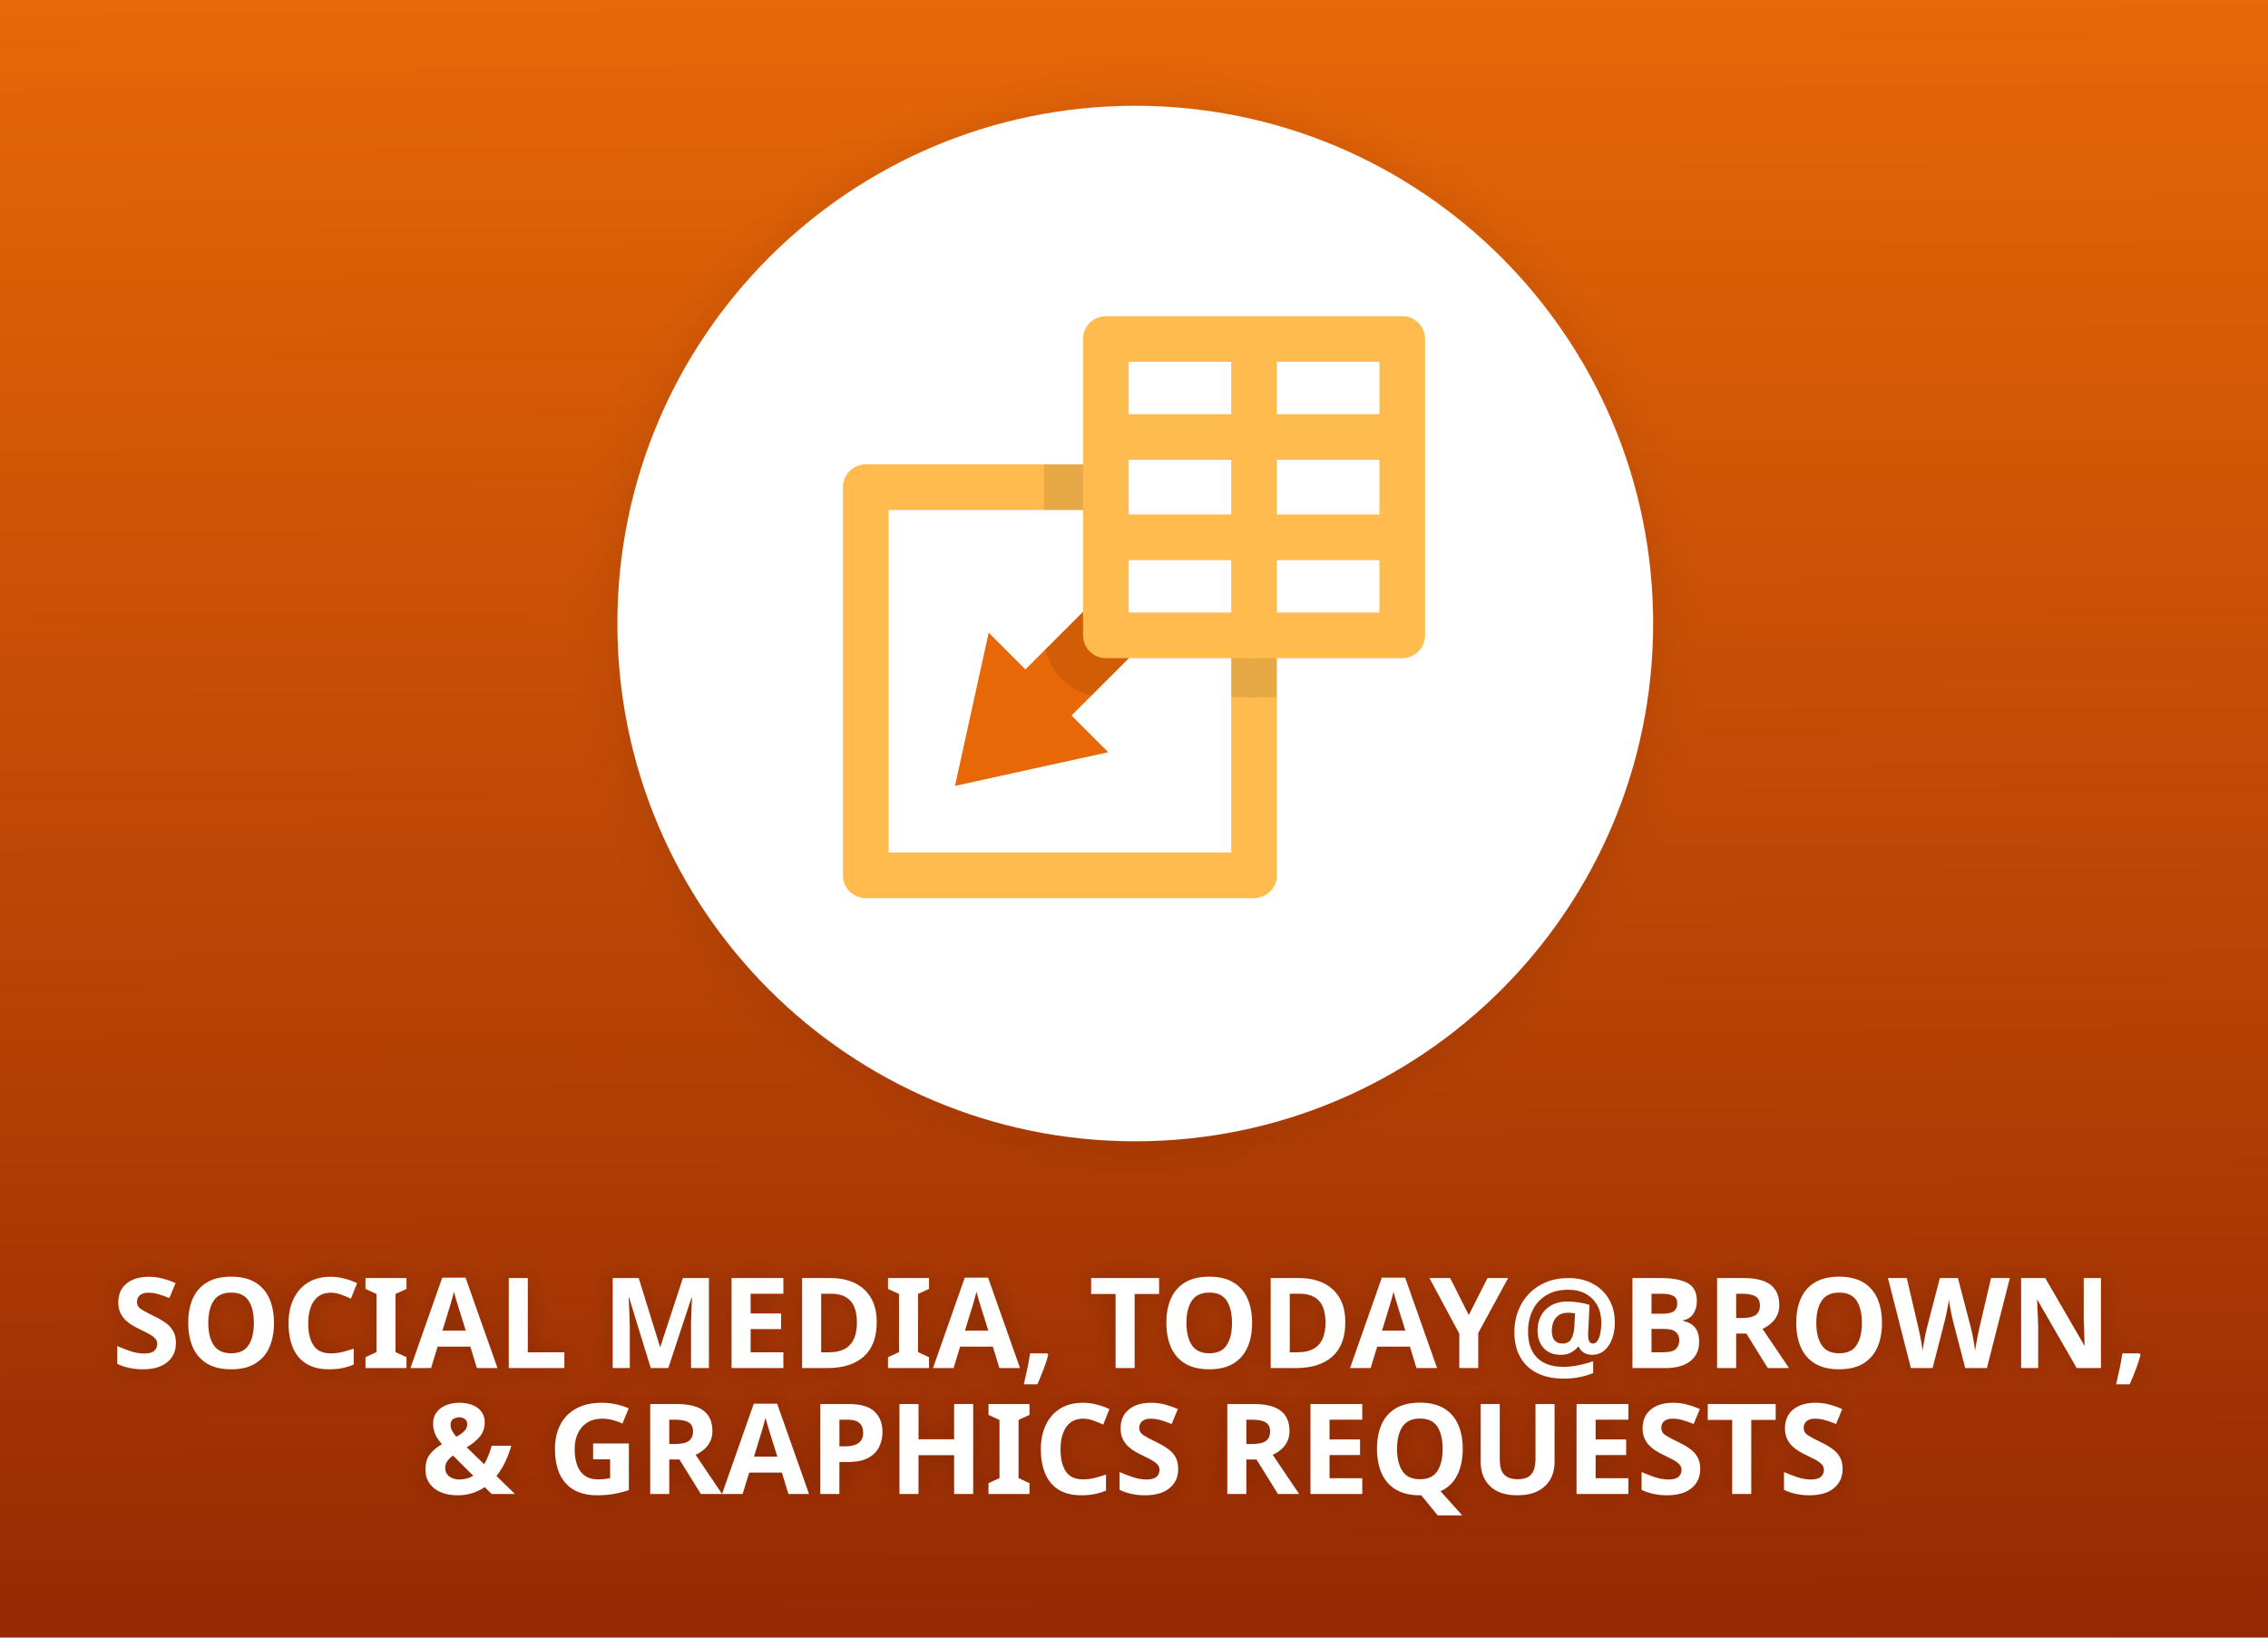
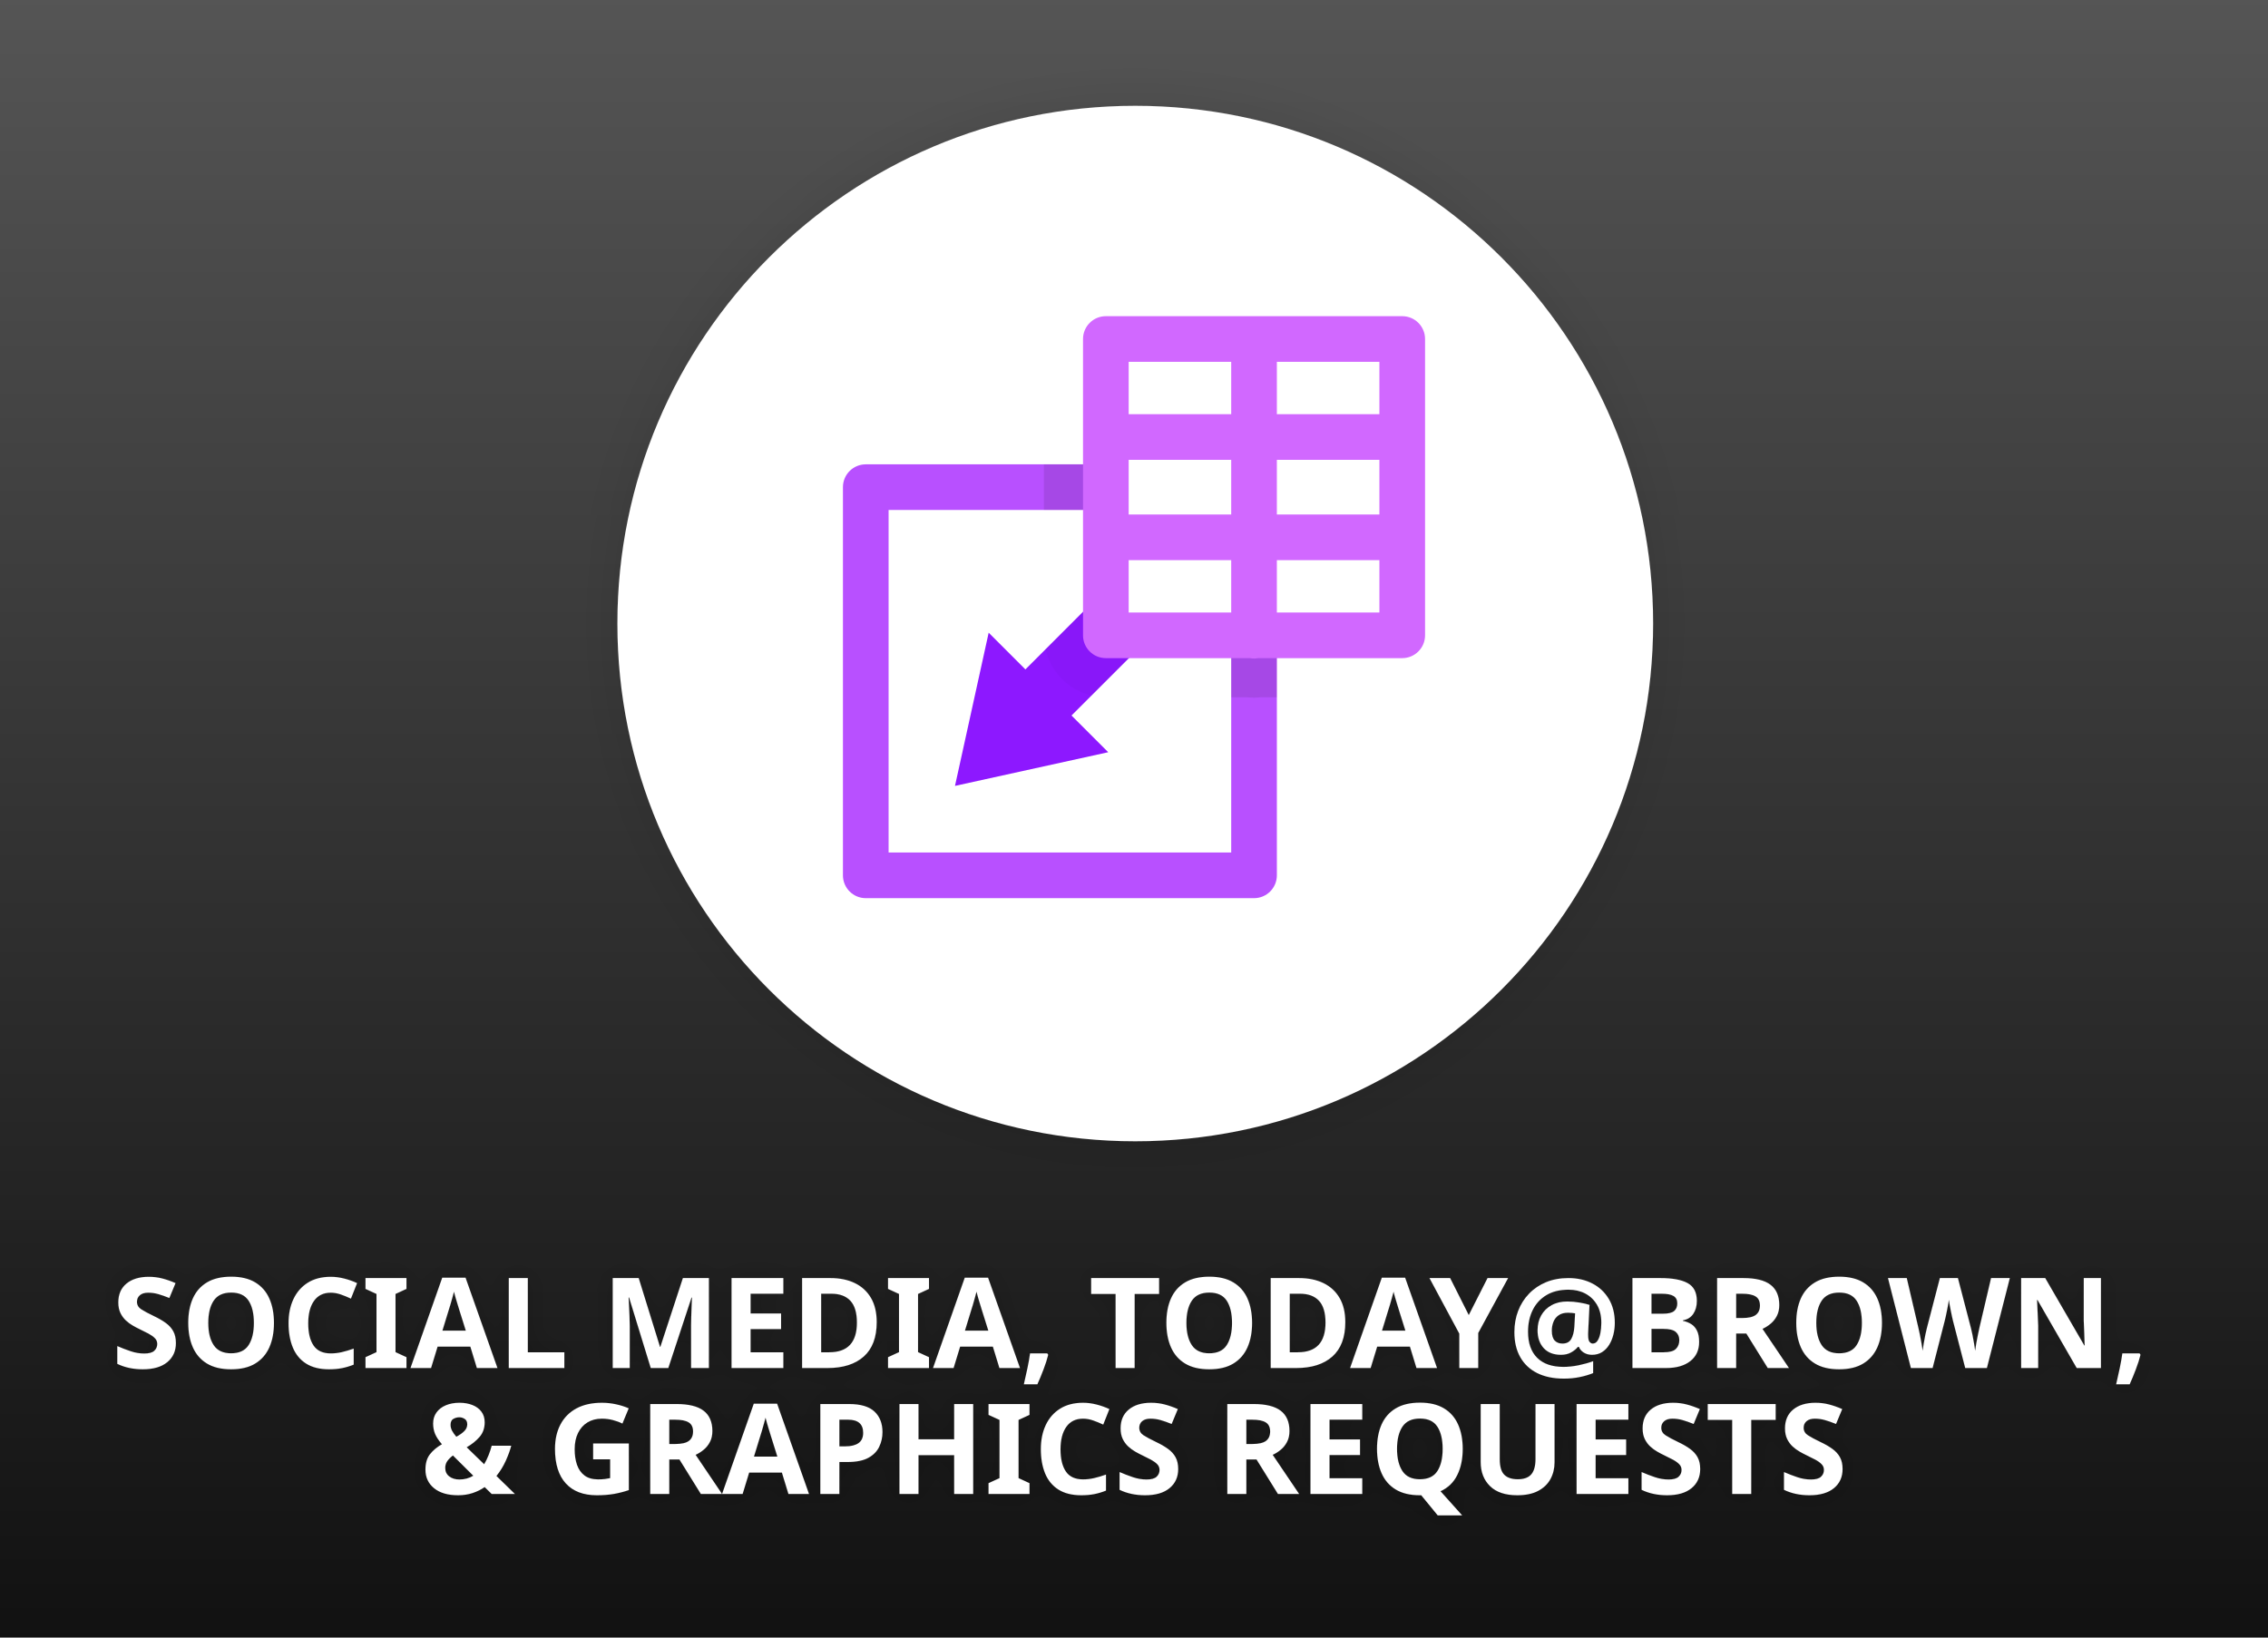
<svg xmlns="http://www.w3.org/2000/svg" width="900" height="650" viewBox="0 0 900 650">
  <defs>
-     <linearGradient id="a" x1="0.769" y1="1" x2="0.764" gradientUnits="objectBoundingBox">
-       <stop offset="0" stop-color="#962903" />
-       <stop offset="1" stop-color="#e86807" />
+     <linearGradient id="a" x1="0.5" y1="1" x2="0.5" gradientUnits="objectBoundingBox">
+       <stop offset="0" stop-color="#111" />
+       <stop offset="1" stop-color="#555" />
    </linearGradient>
    <filter id="b" x="29" y="475" width="842" height="148" filterUnits="userSpaceOnUse">
      <feOffset input="SourceAlpha" />
      <feGaussianBlur stdDeviation="5" result="c" />
      <feFlood flood-opacity="0.161" />
      <feComposite operator="in" in2="c" />
      <feComposite in="SourceGraphic" />
    </filter>
    <filter id="d" x="215" y="12" width="471" height="471" filterUnits="userSpaceOnUse">
      <feOffset input="SourceAlpha" />
      <feGaussianBlur stdDeviation="10" result="e" />
      <feFlood flood-opacity="0.102" />
      <feComposite operator="in" in2="e" />
      <feComposite in="SourceGraphic" />
    </filter>
    <clipPath id="g">
      <rect width="900" height="650" />
    </clipPath>
  </defs>
  <g id="f" clip-path="url(#g)">
    <rect width="900" height="650" fill="#fff" />
    <rect width="900" height="650" fill="url(#a)" />
    <g transform="matrix(1, 0, 0, 1, 0, 0)" filter="url(#b)">
      <text transform="translate(450 543)" fill="#fff" font-size="50" font-family="NotoSans-Bold, Noto Sans" font-weight="700">
        <tspan x="-405.75" y="0">SOCIAL MEDIA, TODAY@BROWN,</tspan>
        <tspan x="-283.167" y="50">&amp; GRAPHICS REQUESTS</tspan>
      </text>
    </g>
    <g transform="matrix(1, 0, 0, 1, 0, 0)" filter="url(#d)">
      <circle cx="205.5" cy="205.5" r="205.5" transform="translate(245 42)" fill="#fff" />
    </g>
-     <g transform="translate(95.499 249.5)">
-       <g transform="translate(239 -124)">
-         <rect width="154.079" height="154.079" transform="translate(9.058 67.865)" fill="#fff" />
-         <path d="M163.136,302.536H9.058A9.058,9.058,0,0,1,0,293.478V139.4a9.058,9.058,0,0,1,9.058-9.058H163.135a9.058,9.058,0,0,1,9.058,9.058V293.478A9.057,9.057,0,0,1,163.136,302.536ZM18.115,284.42H154.078V148.458H18.115Z" transform="translate(0 -71.536)" fill="#ffbb4d" />
-         <path d="M182.713,227.77a10.351,10.351,0,0,1-10.352-10.352v-8.335l-45.872,45.872L111.92,240.386,98.552,301.191l60.805-13.368-14.569-14.569,45.484-45.484h-7.56Z" transform="translate(-54.088 -114.751)" fill="#e86807" />
-         <path d="M216.056,217.418v-8.335l-37.89,37.89a24.659,24.659,0,0,0,18.24,18.359l37.562-37.562h-7.56A10.351,10.351,0,0,1,216.056,217.418Z" transform="translate(-97.783 -114.751)" opacity="0.1" />
-         <path d="M260.139,130.343H176.747v18.115h74.335v74.335h6.346a23.84,23.84,0,0,0,5.424,0H269.2V139.4A9.058,9.058,0,0,0,260.139,130.343Z" transform="translate(-97.004 -71.536)" opacity="0.1" />
-         <rect width="117.615" height="117.615" transform="translate(104.329 9.058)" fill="#fff" />
-         <path d="M337.835,0H220.221a9.058,9.058,0,0,0-9.058,9.058V126.671a9.058,9.058,0,0,0,9.058,9.058h57.174a8.692,8.692,0,0,0,3.266,0h57.173a9.058,9.058,0,0,0,9.058-9.058V9.058A9.056,9.056,0,0,0,337.835,0ZM229.278,57.015H269.97v21.7H229.278v-21.7Zm58.807,0h40.692v21.7H288.086ZM328.777,38.9H288.086V18.115h40.692ZM269.97,18.115V38.9H229.278V18.115ZM229.278,96.83H269.97v20.784H229.278V96.83Zm58.807,20.784V96.83h40.692v20.784Z" transform="translate(-115.892)" fill="#ffbb4d" />
-       </g>
-     </g>
+     <rect width="154.079" height="154.079" transform="translate(343.557 193.365)" fill="#fff" />
+     <path d="M163.136,302.536H9.058A9.058,9.058,0,0,1,0,293.478V139.4a9.058,9.058,0,0,1,9.058-9.058H163.135a9.058,9.058,0,0,1,9.058,9.058V293.478A9.057,9.057,0,0,1,163.136,302.536ZM18.115,284.42H154.078V148.458H18.115Z" transform="translate(334.499 53.964)" fill="#b850ff" />
+     <path d="M182.713,227.77a10.351,10.351,0,0,1-10.352-10.352v-8.335l-45.872,45.872L111.92,240.386,98.552,301.191l60.805-13.368-14.569-14.569,45.484-45.484h-7.56Z" transform="translate(280.411 10.749)" fill="#8d18ff" />
+     <path d="M216.056,217.418v-8.335l-37.89,37.89a24.659,24.659,0,0,0,18.24,18.359l37.562-37.562h-7.56A10.351,10.351,0,0,1,216.056,217.418Z" transform="translate(236.717 10.749)" fill="#6a0dc4" opacity="0.1" />
+     <path d="M260.139,130.343H176.747v18.115h74.335v74.335h6.346a23.84,23.84,0,0,0,5.424,0H269.2V139.4A9.058,9.058,0,0,0,260.139,130.343Z" transform="translate(237.496 53.964)" opacity="0.1" />
+     <rect width="117.615" height="117.615" transform="translate(438.829 134.558)" fill="#fff" />
+     <path d="M337.835,0H220.221a9.058,9.058,0,0,0-9.058,9.058V126.671a9.058,9.058,0,0,0,9.058,9.058h57.174a8.692,8.692,0,0,0,3.266,0h57.173a9.058,9.058,0,0,0,9.058-9.058V9.058A9.056,9.056,0,0,0,337.835,0ZM229.278,57.015H269.97v21.7H229.278v-21.7Zm58.807,0h40.692v21.7H288.086ZM328.777,38.9H288.086V18.115h40.692ZM269.97,18.115V38.9H229.278V18.115ZM229.278,96.83H269.97v20.784H229.278V96.83Zm58.807,20.784V96.83h40.692v20.784Z" transform="translate(218.607 125.5)" fill="#d168ff" />
  </g>
</svg>
